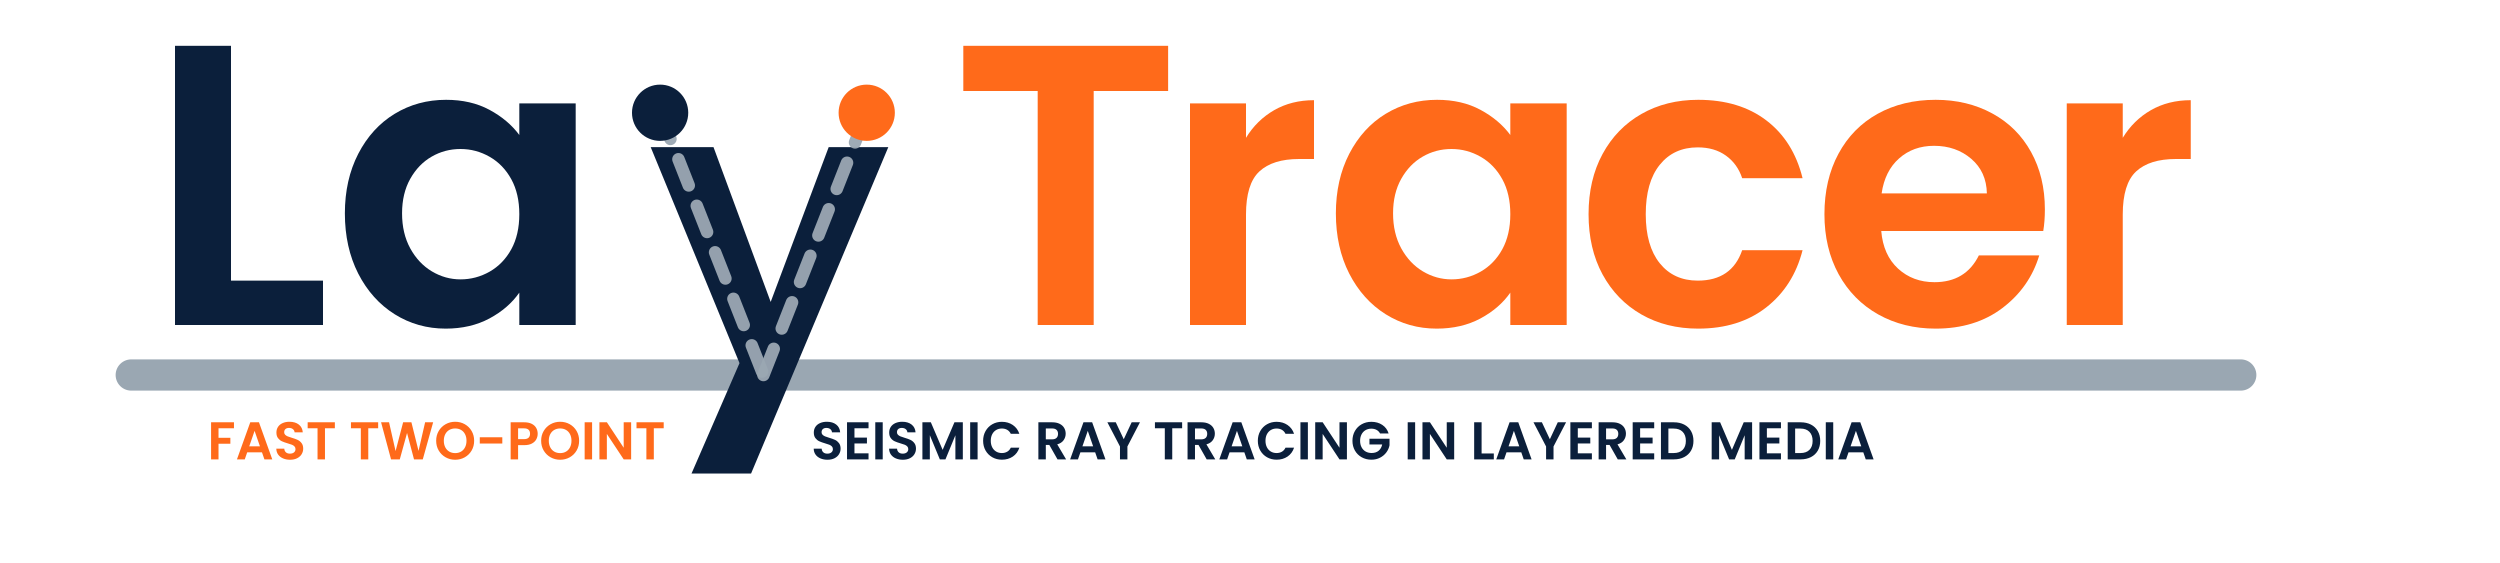
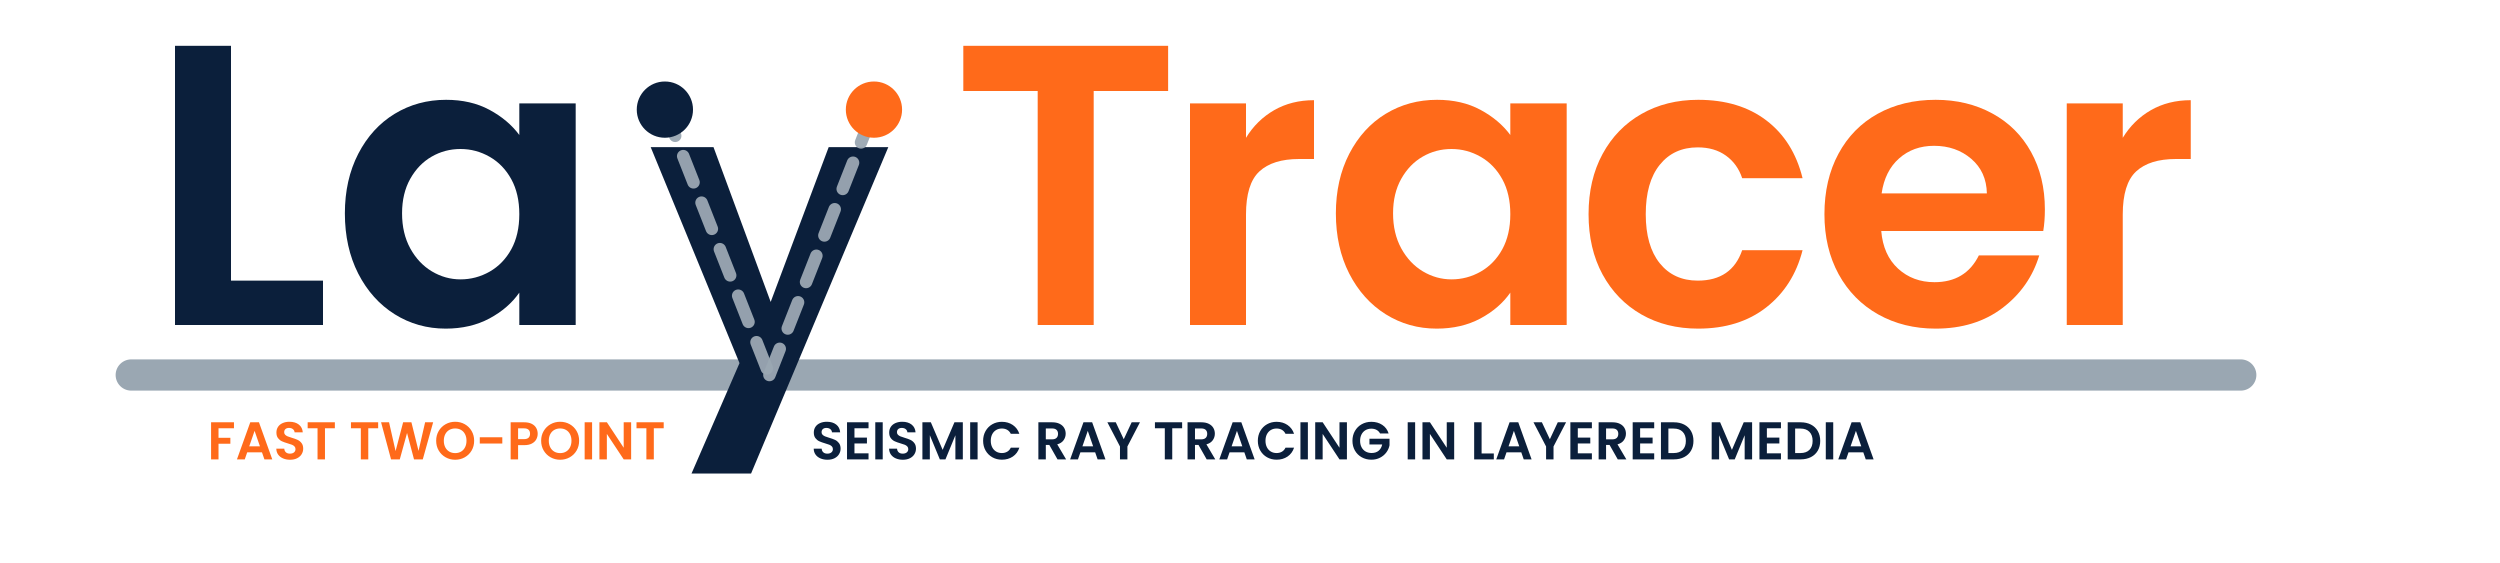
<svg xmlns="http://www.w3.org/2000/svg" width="800" height="180" viewBox="0 0 800 180" role="img" aria-labelledby="title desc">
  <line x1="42" y1="120" x2="717.04" y2="120" stroke="#9AA7B2" stroke-width="10" stroke-linecap="round" />
  <path fill="#0B1F3B" d="M 73.92 89.8 L 103.36 89.8 L 103.36 104 L 56 104 L 56 14.66 L 73.92 14.66 L 73.92 89.8 Z" />
  <path fill="#0B1F3B" d="M 110.36 68.28 Q 110.36 57.54 114.64 49.22 Q 118.94 40.9 126.3 36.42 Q 133.66 31.94 142.74 31.94 Q 150.68 31.94 156.62 35.14 Q 162.58 38.34 166.18 43.2 L 166.18 33.08 L 184.22 33.08 L 184.22 104 L 166.18 104 L 166.18 93.64 Q 162.72 98.62 156.64 101.9 Q 150.56 105.16 142.62 105.16 Q 133.66 105.16 126.3 100.56 Q 118.94 95.94 114.64 87.56 Q 110.36 79.16 110.36 68.28 Z M 166.18 68.54 Q 166.18 62.02 163.62 57.36 Q 161.06 52.68 156.7 50.18 Q 152.34 47.68 147.36 47.68 Q 142.36 47.68 138.14 50.12 Q 133.92 52.54 131.28 57.22 Q 128.66 61.88 128.66 68.28 Q 128.66 74.68 131.28 79.48 Q 133.92 84.28 138.2 86.84 Q 142.5 89.4 147.36 89.4 Q 152.34 89.4 156.7 86.92 Q 161.06 84.42 163.62 79.76 Q 166.18 75.08 166.18 68.54 Z" />
  <path fill="#0B1F3B" d="M 284.26 47.08 L 240.34 151.54 L 221.28 151.54 L 236.64 116.2 L 208.22 47.08 L 228.32 47.08 L 246.62 96.62 L 265.18 47.08 L 284.26 47.08 Z" />
  <path fill="#FF6A1A" d="M 373.8 14.66 L 373.8 29.12 L 349.98 29.12 L 349.98 104 L 332.06 104 L 332.06 29.12 L 308.26 29.12 L 308.26 14.66 L 373.8 14.66 Z" />
  <path fill="#FF6A1A" d="M 398.72 44.1 Q 402.16 38.46 407.72 35.26 Q 413.3 32.06 420.48 32.06 L 420.48 50.88 L 415.74 50.88 Q 407.28 50.88 403 54.86 Q 398.72 58.82 398.72 68.68 L 398.72 104 L 380.8 104 L 380.8 33.08 L 398.72 33.08 L 398.72 44.1 Z" />
  <path fill="#FF6A1A" d="M 427.48 68.28 Q 427.48 57.54 431.76 49.22 Q 436.06 40.9 443.42 36.42 Q 450.78 31.94 459.86 31.94 Q 467.8 31.94 473.74 35.14 Q 479.7 38.34 483.3 43.2 L 483.3 33.08 L 501.34 33.08 L 501.34 104 L 483.3 104 L 483.3 93.64 Q 479.84 98.62 473.76 101.9 Q 467.68 105.16 459.74 105.16 Q 450.78 105.16 443.42 100.56 Q 436.06 95.94 431.76 87.56 Q 427.48 79.16 427.48 68.28 Z M 483.3 68.54 Q 483.3 62.02 480.74 57.36 Q 478.18 52.68 473.82 50.18 Q 469.46 47.68 464.48 47.68 Q 459.48 47.68 455.26 50.12 Q 451.04 52.54 448.4 57.22 Q 445.78 61.88 445.78 68.28 Q 445.78 74.68 448.4 79.48 Q 451.04 84.28 455.32 86.84 Q 459.62 89.4 464.48 89.4 Q 469.46 89.4 473.82 86.92 Q 478.18 84.42 480.74 79.76 Q 483.3 75.08 483.3 68.54 Z" />
  <path fill="#FF6A1A" d="M 508.34 68.54 Q 508.34 57.54 512.82 49.28 Q 517.3 41.02 525.24 36.48 Q 533.18 31.94 543.42 31.94 Q 556.6 31.94 565.24 38.54 Q 573.88 45.12 576.82 57.02 L 557.5 57.02 Q 555.96 52.42 552.3 49.8 Q 548.66 47.16 543.28 47.16 Q 535.6 47.16 531.12 52.74 Q 526.64 58.3 526.64 68.54 Q 526.64 78.66 531.12 84.24 Q 535.6 89.8 543.28 89.8 Q 554.16 89.8 557.5 80.06 L 576.82 80.06 Q 573.88 91.58 565.18 98.38 Q 556.48 105.16 543.42 105.16 Q 533.18 105.16 525.24 100.62 Q 517.3 96.06 512.82 87.82 Q 508.34 79.56 508.34 68.54 Z" />
  <path fill="#FF6A1A" d="M 654.36 67 Q 654.36 70.84 653.84 73.92 L 602 73.92 Q 602.64 81.6 607.38 85.96 Q 612.12 90.3 619.02 90.3 Q 629 90.3 633.24 81.72 L 652.56 81.72 Q 649.48 91.96 640.78 98.56 Q 632.08 105.16 619.4 105.16 Q 609.16 105.16 601.04 100.62 Q 592.92 96.06 588.36 87.74 Q 583.82 79.42 583.82 68.54 Q 583.82 57.54 588.3 49.22 Q 592.78 40.9 600.84 36.42 Q 608.92 31.94 619.4 31.94 Q 629.52 31.94 637.52 36.3 Q 645.52 40.64 649.94 48.64 Q 654.36 56.64 654.36 67 Z M 635.8 61.88 Q 635.66 54.98 630.8 50.82 Q 625.94 46.66 618.9 46.66 Q 612.24 46.66 607.7 50.7 Q 603.16 54.72 602.12 61.88 L 635.8 61.88 Z" />
  <path fill="#FF6A1A" d="M 679.28 44.1 Q 682.72 38.46 688.28 35.26 Q 693.86 32.06 701.04 32.06 L 701.04 50.88 L 696.3 50.88 Q 687.84 50.88 683.56 54.86 Q 679.28 58.82 679.28 68.68 L 679.28 104 L 661.36 104 L 661.36 33.08 L 679.28 33.08 L 679.28 44.1 Z" />
-   <line x1="211.237" y1="36.08" x2="244.295" y2="120" stroke="#9AA7B2" stroke-width="4" stroke-linecap="round" opacity="0.95" stroke-dasharray="9 7" />
-   <line x1="244.295" y1="120" x2="277.352" y2="36.08" stroke="#9AA7B2" stroke-width="4" stroke-linecap="round" opacity="0.95" stroke-dasharray="9 7" />
-   <circle cx="211.237" cy="36.08" r="9" fill="#0B1F3B" />
-   <circle cx="277.352" cy="36.08" r="9" fill="#FF6A1A" />
+   <line x1="212.763" y1="35.08" x2="246.215" y2="120" stroke="#9AA7B2" stroke-width="4" stroke-linecap="round" opacity="0.95" stroke-dasharray="9 7" />
+   <line x1="246.215" y1="120" x2="279.666" y2="35.08" stroke="#9AA7B2" stroke-width="4" stroke-linecap="round" opacity="0.95" stroke-dasharray="9 7" />
+   <circle cx="212.763" cy="35.08" r="9" fill="#0B1F3B" />
+   <circle cx="279.666" cy="35.08" r="9" fill="#FF6A1A" />
  <path fill="#FF6A1A" d="M 74.871 135.135 L 74.871 137.055 L 69.925 137.055 L 69.925 140.099 L 73.716 140.099 L 73.716 141.985 L 69.925 141.985 L 69.925 147 L 67.545 147 L 67.545 135.135 L 74.871 135.135 Z M 83.831 144.74 L 79.105 144.74 L 78.322 147 L 75.822 147 L 80.091 135.116 L 82.861 135.116 L 87.127 147 L 84.612 147 L 83.831 144.74 Z M 83.185 142.835 L 81.467 137.87 L 79.751 142.835 L 83.185 142.835 Z M 92.823 147.12 Q 91.583 147.12 90.587 146.695 Q 89.593 146.27 89.014 145.47 Q 88.438 144.67 88.419 143.584 L 90.969 143.584 Q 91.022 144.315 91.49 144.74 Q 91.957 145.165 92.773 145.165 Q 93.604 145.165 94.08 144.766 Q 94.558 144.365 94.558 143.72 Q 94.558 143.191 94.234 142.851 Q 93.912 142.511 93.426 142.317 Q 92.943 142.12 92.093 141.884 Q 90.937 141.544 90.215 141.212 Q 89.492 140.88 88.972 140.208 Q 88.454 139.536 88.454 138.415 Q 88.454 137.36 88.98 136.58 Q 89.508 135.796 90.459 135.382 Q 91.413 134.965 92.637 134.965 Q 94.473 134.965 95.62 135.857 Q 96.768 136.75 96.887 138.346 L 94.268 138.346 Q 94.234 137.735 93.747 137.337 Q 93.264 136.935 92.467 136.935 Q 91.769 136.935 91.352 137.294 Q 90.937 137.65 90.937 138.33 Q 90.937 138.805 91.251 139.122 Q 91.564 139.435 92.032 139.632 Q 92.499 139.825 93.349 140.08 Q 94.507 140.42 95.238 140.76 Q 95.968 141.1 96.494 141.78 Q 97.023 142.46 97.023 143.565 Q 97.023 144.519 96.529 145.335 Q 96.037 146.15 95.084 146.636 Q 94.133 147.12 92.823 147.12 Z M 107.155 135.135 L 107.155 137.055 L 103.992 137.055 L 103.992 147 L 101.612 147 L 101.612 137.055 L 98.451 137.055 L 98.451 135.135 L 107.155 135.135 Z M 121.01 135.135 L 121.01 137.055 L 117.847 137.055 L 117.847 147 L 115.467 147 L 115.467 137.055 L 112.306 137.055 L 112.306 135.135 L 121.01 135.135 Z M 138.605 135.135 L 135.29 147 L 132.485 147 L 130.256 138.55 L 127.929 147 L 125.14 147.016 L 121.945 135.135 L 124.495 135.135 L 126.585 144.349 L 129 135.135 L 131.651 135.135 L 133.93 144.296 L 136.036 135.135 L 138.605 135.135 Z M 145.659 147.12 Q 143.993 147.12 142.599 146.339 Q 141.204 145.555 140.389 144.171 Q 139.573 142.785 139.573 141.034 Q 139.573 139.3 140.389 137.916 Q 141.204 136.529 142.599 135.748 Q 143.993 134.965 145.659 134.965 Q 147.343 134.965 148.727 135.748 Q 150.113 136.529 150.921 137.916 Q 151.728 139.3 151.728 141.034 Q 151.728 142.785 150.921 144.171 Q 150.113 145.555 148.719 146.339 Q 147.324 147.12 145.659 147.12 Z M 145.659 144.995 Q 146.729 144.995 147.544 144.511 Q 148.363 144.025 148.819 143.125 Q 149.279 142.224 149.279 141.034 Q 149.279 139.844 148.819 138.952 Q 148.363 138.059 147.544 137.584 Q 146.729 137.105 145.659 137.105 Q 144.588 137.105 143.762 137.584 Q 142.939 138.059 142.479 138.952 Q 142.022 139.844 142.022 141.034 Q 142.022 142.224 142.479 143.125 Q 142.939 144.025 143.762 144.511 Q 144.588 144.995 145.659 144.995 Z M 160.738 139.929 L 160.738 141.935 L 153.529 141.935 L 153.529 139.929 L 160.738 139.929 Z M 172.06 138.805 Q 172.06 139.759 171.608 140.593 Q 171.159 141.425 170.198 141.935 Q 169.239 142.445 167.775 142.445 L 165.788 142.445 L 165.788 147 L 163.408 147 L 163.408 135.135 L 167.775 135.135 Q 169.154 135.135 170.12 135.61 Q 171.09 136.085 171.573 136.92 Q 172.06 137.751 172.06 138.805 Z M 167.674 140.524 Q 168.66 140.524 169.135 140.072 Q 169.613 139.621 169.613 138.805 Q 169.613 137.071 167.674 137.071 L 165.788 137.071 L 165.788 140.524 L 167.674 140.524 Z M 179.251 147.12 Q 177.585 147.12 176.191 146.339 Q 174.796 145.555 173.981 144.171 Q 173.165 142.785 173.165 141.034 Q 173.165 139.3 173.981 137.916 Q 174.796 136.529 176.191 135.748 Q 177.585 134.965 179.251 134.965 Q 180.935 134.965 182.319 135.748 Q 183.705 136.529 184.513 137.916 Q 185.32 139.3 185.32 141.034 Q 185.32 142.785 184.513 144.171 Q 183.705 145.555 182.311 146.339 Q 180.916 147.12 179.251 147.12 Z M 179.251 144.995 Q 180.321 144.995 181.136 144.511 Q 181.955 144.025 182.411 143.125 Q 182.871 142.224 182.871 141.034 Q 182.871 139.844 182.411 138.952 Q 181.955 138.059 181.136 137.584 Q 180.321 137.105 179.251 137.105 Q 178.18 137.105 177.354 137.584 Q 176.531 138.059 176.071 138.952 Q 175.614 139.844 175.614 141.034 Q 175.614 142.224 176.071 143.125 Q 176.531 144.025 177.354 144.511 Q 178.18 144.995 179.251 144.995 Z M 189.469 135.135 L 189.469 147 L 187.089 147 L 187.089 135.135 L 189.469 135.135 Z M 201.962 147 L 199.582 147 L 194.195 138.856 L 194.195 147 L 191.815 147 L 191.815 135.116 L 194.195 135.116 L 199.582 143.276 L 199.582 135.116 L 201.962 135.116 L 201.962 147 Z M 212.385 135.135 L 212.385 137.055 L 209.222 137.055 L 209.222 147 L 206.842 147 L 206.842 137.055 L 203.681 137.055 L 203.681 135.135 L 212.385 135.135 Z" />
  <path fill="#0B1F3B" d="M 264.789 147.12 Q 263.549 147.12 262.553 146.695 Q 261.559 146.27 260.98 145.47 Q 260.404 144.67 260.385 143.584 L 262.935 143.584 Q 262.988 144.315 263.456 144.74 Q 263.923 145.165 264.739 145.165 Q 265.57 145.165 266.046 144.766 Q 266.524 144.365 266.524 143.72 Q 266.524 143.191 266.2 142.851 Q 265.878 142.511 265.392 142.317 Q 264.909 142.12 264.059 141.884 Q 262.903 141.544 262.181 141.212 Q 261.458 140.88 260.938 140.208 Q 260.42 139.536 260.42 138.415 Q 260.42 137.36 260.946 136.58 Q 261.474 135.796 262.425 135.382 Q 263.379 134.965 264.603 134.965 Q 266.439 134.965 267.586 135.857 Q 268.734 136.75 268.853 138.346 L 266.234 138.346 Q 266.2 137.735 265.714 137.337 Q 265.23 136.935 264.433 136.935 Q 263.735 136.935 263.318 137.294 Q 262.903 137.65 262.903 138.33 Q 262.903 138.805 263.217 139.122 Q 263.53 139.435 263.998 139.632 Q 264.465 139.825 265.315 140.08 Q 266.473 140.42 267.204 140.76 Q 267.934 141.1 268.46 141.78 Q 268.989 142.46 268.989 143.565 Q 268.989 144.519 268.495 145.335 Q 268.003 146.15 267.05 146.636 Q 266.099 147.12 264.789 147.12 Z M 273.426 137.055 L 273.426 140.03 L 277.421 140.03 L 277.421 141.916 L 273.426 141.916 L 273.426 145.061 L 277.931 145.061 L 277.931 147 L 271.046 147 L 271.046 135.116 L 277.931 135.116 L 277.931 137.055 L 273.426 137.055 Z M 282.47 135.135 L 282.47 147 L 280.09 147 L 280.09 135.135 L 282.47 135.135 Z M 288.912 147.12 Q 287.672 147.12 286.676 146.695 Q 285.682 146.27 285.103 145.47 Q 284.527 144.67 284.508 143.584 L 287.058 143.584 Q 287.111 144.315 287.579 144.74 Q 288.046 145.165 288.862 145.165 Q 289.693 145.165 290.169 144.766 Q 290.647 144.365 290.647 143.72 Q 290.647 143.191 290.323 142.851 Q 290.001 142.511 289.515 142.317 Q 289.032 142.12 288.182 141.884 Q 287.026 141.544 286.304 141.212 Q 285.581 140.88 285.061 140.208 Q 284.543 139.536 284.543 138.415 Q 284.543 137.36 285.069 136.58 Q 285.597 135.796 286.548 135.382 Q 287.502 134.965 288.726 134.965 Q 290.562 134.965 291.709 135.857 Q 292.857 136.75 292.976 138.346 L 290.357 138.346 Q 290.323 137.735 289.837 137.337 Q 289.353 136.935 288.556 136.935 Q 287.858 136.935 287.441 137.294 Q 287.026 137.65 287.026 138.33 Q 287.026 138.805 287.34 139.122 Q 287.653 139.435 288.121 139.632 Q 288.588 139.825 289.438 140.08 Q 290.596 140.42 291.327 140.76 Q 292.057 141.1 292.583 141.78 Q 293.112 142.46 293.112 143.565 Q 293.112 144.519 292.618 145.335 Q 292.126 146.15 291.173 146.636 Q 290.222 147.12 288.912 147.12 Z M 308.105 135.135 L 308.105 147 L 305.725 147 L 305.725 139.281 L 302.546 147 L 300.745 147 L 297.549 139.281 L 297.549 147 L 295.169 147 L 295.169 135.135 L 297.871 135.135 L 301.645 143.956 L 305.42 135.135 L 308.105 135.135 Z M 312.832 135.135 L 312.832 147 L 310.452 147 L 310.452 135.135 L 312.832 135.135 Z M 314.599 141.05 Q 314.599 139.3 315.388 137.916 Q 316.18 136.529 317.548 135.756 Q 318.918 134.98 320.618 134.98 Q 322.605 134.98 324.101 136 Q 325.599 137.02 326.194 138.824 L 323.455 138.824 Q 323.049 137.974 322.308 137.549 Q 321.569 137.124 320.6 137.124 Q 319.564 137.124 318.756 137.607 Q 317.949 138.091 317.497 138.975 Q 317.048 139.86 317.048 141.05 Q 317.048 142.224 317.497 143.117 Q 317.949 144.009 318.756 144.493 Q 319.564 144.976 320.6 144.976 Q 321.569 144.976 322.308 144.543 Q 323.049 144.11 323.455 143.26 L 326.194 143.26 Q 325.599 145.08 324.111 146.092 Q 322.624 147.101 320.618 147.101 Q 318.918 147.101 317.548 146.328 Q 316.18 145.555 315.388 144.179 Q 314.599 142.8 314.599 141.05 Z M 338.4 147 L 335.781 142.375 L 334.66 142.375 L 334.66 147 L 332.28 147 L 332.28 135.135 L 336.732 135.135 Q 338.111 135.135 339.078 135.621 Q 340.047 136.104 340.531 136.928 Q 341.017 137.751 341.017 138.771 Q 341.017 139.945 340.337 140.888 Q 339.657 141.831 338.315 142.19 L 341.152 147 L 338.4 147 Z M 334.66 140.59 L 336.647 140.59 Q 337.617 140.59 338.092 140.123 Q 338.57 139.655 338.57 138.824 Q 338.57 138.006 338.092 137.557 Q 337.617 137.105 336.647 137.105 L 334.66 137.105 L 334.66 140.59 Z M 350.453 144.74 L 345.727 144.74 L 344.944 147 L 342.444 147 L 346.713 135.116 L 349.483 135.116 L 353.749 147 L 351.234 147 L 350.453 144.74 Z M 349.807 142.835 L 348.089 137.87 L 346.373 142.835 L 349.807 142.835 Z M 364.784 135.135 L 360.771 142.87 L 360.771 147 L 358.391 147 L 358.391 142.87 L 354.361 135.135 L 357.049 135.135 L 359.599 140.556 L 362.131 135.135 L 364.784 135.135 Z M 378.282 135.135 L 378.282 137.055 L 375.119 137.055 L 375.119 147 L 372.739 147 L 372.739 137.055 L 369.578 137.055 L 369.578 135.135 L 378.282 135.135 Z M 386.136 147 L 383.517 142.375 L 382.396 142.375 L 382.396 147 L 380.016 147 L 380.016 135.135 L 384.468 135.135 Q 385.847 135.135 386.814 135.621 Q 387.783 136.104 388.267 136.928 Q 388.753 137.751 388.753 138.771 Q 388.753 139.945 388.073 140.888 Q 387.393 141.831 386.051 142.19 L 388.888 147 L 386.136 147 Z M 382.396 140.59 L 384.383 140.59 Q 385.353 140.59 385.828 140.123 Q 386.306 139.655 386.306 138.824 Q 386.306 138.006 385.828 137.557 Q 385.353 137.105 384.383 137.105 L 382.396 137.105 L 382.396 140.59 Z M 398.189 144.74 L 393.463 144.74 L 392.68 147 L 390.18 147 L 394.449 135.116 L 397.219 135.116 L 401.485 147 L 398.97 147 L 398.189 144.74 Z M 397.543 142.835 L 395.825 137.87 L 394.109 142.835 L 397.543 142.835 Z M 402.506 141.05 Q 402.506 139.3 403.295 137.916 Q 404.087 136.529 405.455 135.756 Q 406.825 134.98 408.525 134.98 Q 410.512 134.98 412.008 136 Q 413.506 137.02 414.101 138.824 L 411.362 138.824 Q 410.956 137.974 410.215 137.549 Q 409.476 137.124 408.507 137.124 Q 407.471 137.124 406.663 137.607 Q 405.856 138.091 405.404 138.975 Q 404.955 139.86 404.955 141.05 Q 404.955 142.224 405.404 143.117 Q 405.856 144.009 406.663 144.493 Q 407.471 144.976 408.507 144.976 Q 409.476 144.976 410.215 144.543 Q 410.956 144.11 411.362 143.26 L 414.101 143.26 Q 413.506 145.08 412.018 146.092 Q 410.531 147.101 408.525 147.101 Q 406.825 147.101 405.455 146.328 Q 404.087 145.555 403.295 144.179 Q 402.506 142.8 402.506 141.05 Z M 418.521 135.135 L 418.521 147 L 416.141 147 L 416.141 135.135 L 418.521 135.135 Z M 431.014 147 L 428.634 147 L 423.247 138.856 L 423.247 147 L 420.867 147 L 420.867 135.116 L 423.247 135.116 L 428.634 143.276 L 428.634 135.116 L 431.014 135.116 L 431.014 147 Z M 441.623 138.705 Q 441.214 137.955 440.5 137.565 Q 439.788 137.175 438.834 137.175 Q 437.782 137.175 436.964 137.65 Q 436.149 138.125 435.689 139.01 Q 435.232 139.895 435.232 141.05 Q 435.232 142.24 435.7 143.125 Q 436.167 144.009 436.999 144.485 Q 437.833 144.96 438.938 144.96 Q 440.298 144.96 441.164 144.238 Q 442.032 143.515 442.303 142.224 L 438.223 142.224 L 438.223 140.405 L 444.649 140.405 L 444.649 142.479 Q 444.412 143.72 443.629 144.774 Q 442.848 145.826 441.615 146.463 Q 440.383 147.101 438.853 147.101 Q 437.134 147.101 435.748 146.328 Q 434.364 145.555 433.572 144.179 Q 432.783 142.8 432.783 141.05 Q 432.783 139.3 433.572 137.916 Q 434.364 136.529 435.748 135.756 Q 437.134 134.98 438.834 134.98 Q 440.842 134.98 442.319 135.958 Q 443.799 136.935 444.359 138.705 L 441.623 138.705 Z M 452.844 135.135 L 452.844 147 L 450.464 147 L 450.464 135.135 L 452.844 135.135 Z M 465.337 147 L 462.957 147 L 457.57 138.856 L 457.57 147 L 455.19 147 L 455.19 135.116 L 457.57 135.116 L 462.957 143.276 L 462.957 135.116 L 465.337 135.116 L 465.337 147 Z M 474.111 145.114 L 478.021 145.114 L 478.021 147 L 471.731 147 L 471.731 135.135 L 474.111 135.135 L 474.111 145.114 Z M 486.81 144.74 L 482.084 144.74 L 481.301 147 L 478.801 147 L 483.07 135.116 L 485.84 135.116 L 490.106 147 L 487.591 147 L 486.81 144.74 Z M 486.164 142.835 L 484.446 137.87 L 482.73 142.835 L 486.164 142.835 Z M 501.141 135.135 L 497.128 142.87 L 497.128 147 L 494.748 147 L 494.748 142.87 L 490.718 135.135 L 493.406 135.135 L 495.956 140.556 L 498.488 135.135 L 501.141 135.135 Z M 504.898 137.055 L 504.898 140.03 L 508.893 140.03 L 508.893 141.916 L 504.898 141.916 L 504.898 145.061 L 509.403 145.061 L 509.403 147 L 502.518 147 L 502.518 135.116 L 509.403 135.116 L 509.403 137.055 L 504.898 137.055 Z M 517.682 147 L 515.063 142.375 L 513.942 142.375 L 513.942 147 L 511.562 147 L 511.562 135.135 L 516.014 135.135 Q 517.393 135.135 518.36 135.621 Q 519.329 136.104 519.813 136.928 Q 520.299 137.751 520.299 138.771 Q 520.299 139.945 519.619 140.888 Q 518.939 141.831 517.597 142.19 L 520.434 147 L 517.682 147 Z M 513.942 140.59 L 515.929 140.59 Q 516.899 140.59 517.374 140.123 Q 517.852 139.655 517.852 138.824 Q 517.852 138.006 517.374 137.557 Q 516.899 137.105 515.929 137.105 L 513.942 137.105 L 513.942 140.59 Z M 524.839 137.055 L 524.839 140.03 L 528.834 140.03 L 528.834 141.916 L 524.839 141.916 L 524.839 145.061 L 529.344 145.061 L 529.344 147 L 522.459 147 L 522.459 135.116 L 529.344 135.116 L 529.344 137.055 L 524.839 137.055 Z M 535.65 135.135 Q 537.52 135.135 538.938 135.865 Q 540.359 136.595 541.132 137.947 Q 541.905 139.3 541.905 141.085 Q 541.905 142.87 541.132 144.206 Q 540.359 145.539 538.938 146.27 Q 537.52 147 535.65 147 L 531.503 147 L 531.503 135.135 L 535.65 135.135 Z M 535.565 144.976 Q 537.435 144.976 538.455 143.956 Q 539.475 142.936 539.475 141.085 Q 539.475 139.23 538.455 138.187 Q 537.435 137.14 535.565 137.14 L 533.883 137.14 L 533.883 144.976 L 535.565 144.976 Z M 560.674 135.135 L 560.674 147 L 558.294 147 L 558.294 139.281 L 555.115 147 L 553.314 147 L 550.118 139.281 L 550.118 147 L 547.738 147 L 547.738 135.135 L 550.44 135.135 L 554.214 143.956 L 557.989 135.135 L 560.674 135.135 Z M 565.401 137.055 L 565.401 140.03 L 569.396 140.03 L 569.396 141.916 L 565.401 141.916 L 565.401 145.061 L 569.906 145.061 L 569.906 147 L 563.021 147 L 563.021 135.116 L 569.906 135.116 L 569.906 137.055 L 565.401 137.055 Z M 576.212 135.135 Q 578.082 135.135 579.5 135.865 Q 580.921 136.595 581.694 137.947 Q 582.467 139.3 582.467 141.085 Q 582.467 142.87 581.694 144.206 Q 580.921 145.539 579.5 146.27 Q 578.082 147 576.212 147 L 572.065 147 L 572.065 135.135 L 576.212 135.135 Z M 576.127 144.976 Q 577.997 144.976 579.017 143.956 Q 580.037 142.936 580.037 141.085 Q 580.037 139.23 579.017 138.187 Q 577.997 137.14 576.127 137.14 L 574.445 137.14 L 574.445 144.976 L 576.127 144.976 Z M 586.634 135.135 L 586.634 147 L 584.254 147 L 584.254 135.135 L 586.634 135.135 Z M 596.256 144.74 L 591.53 144.74 L 590.747 147 L 588.247 147 L 592.516 135.116 L 595.286 135.116 L 599.552 147 L 597.037 147 L 596.256 144.74 Z M 595.61 142.835 L 593.892 137.87 L 592.176 142.835 L 595.61 142.835 Z" />
</svg>
